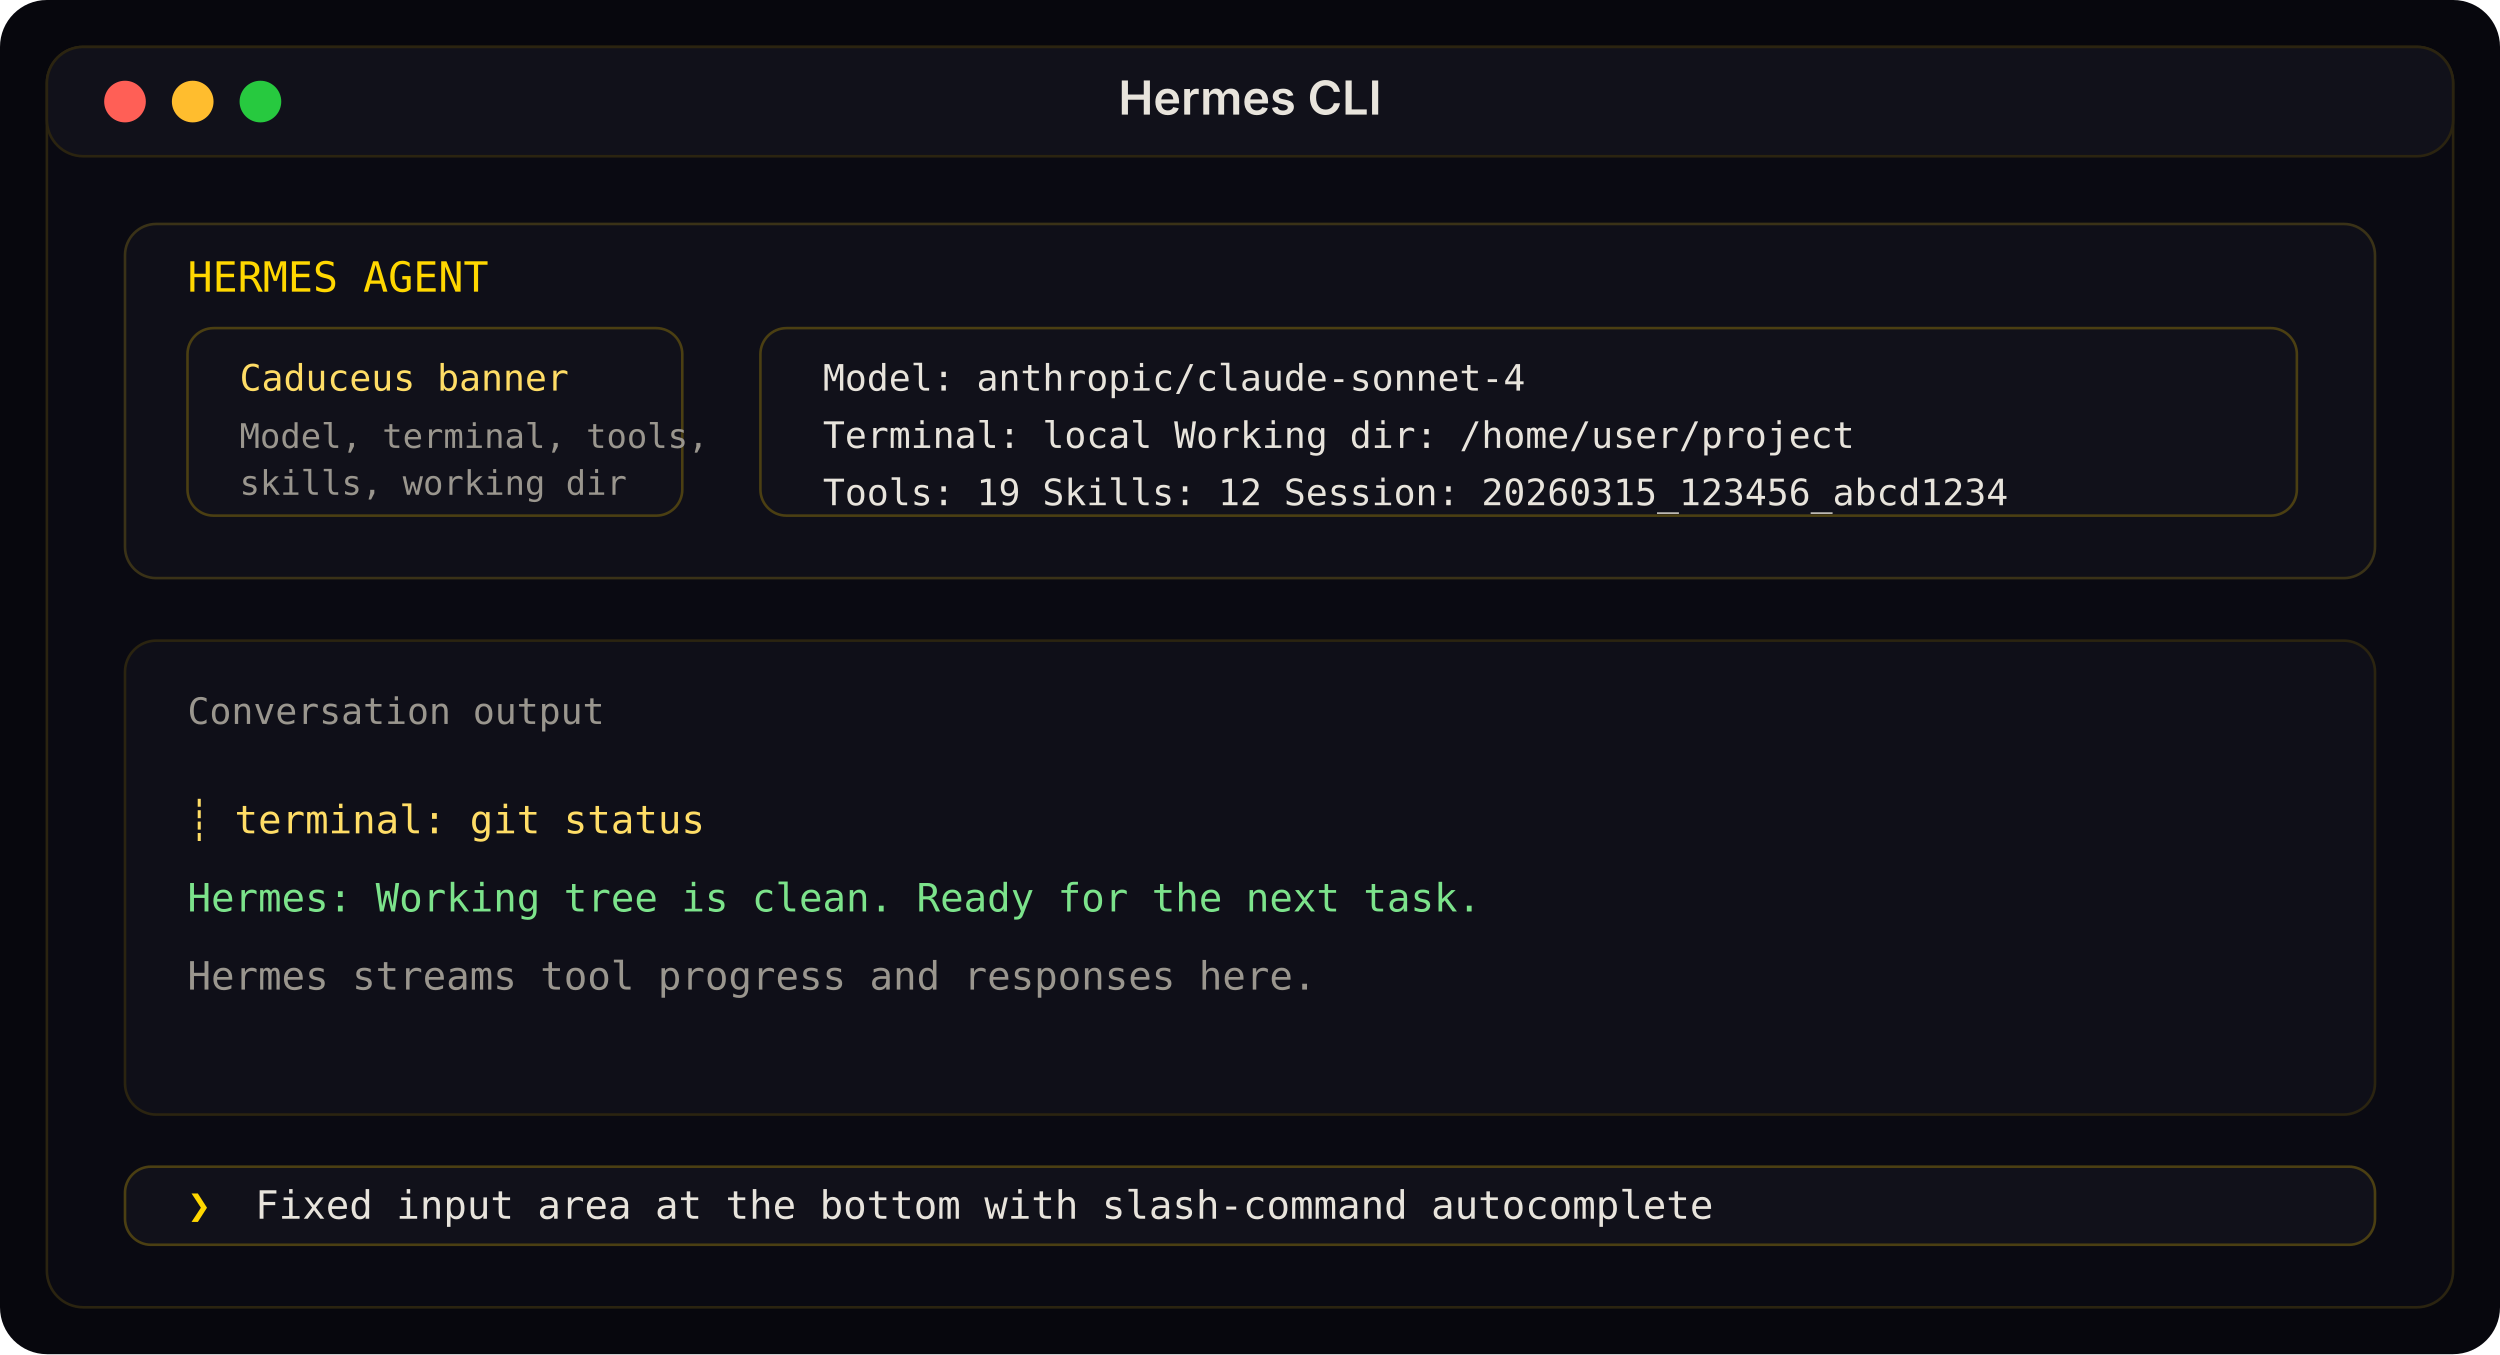
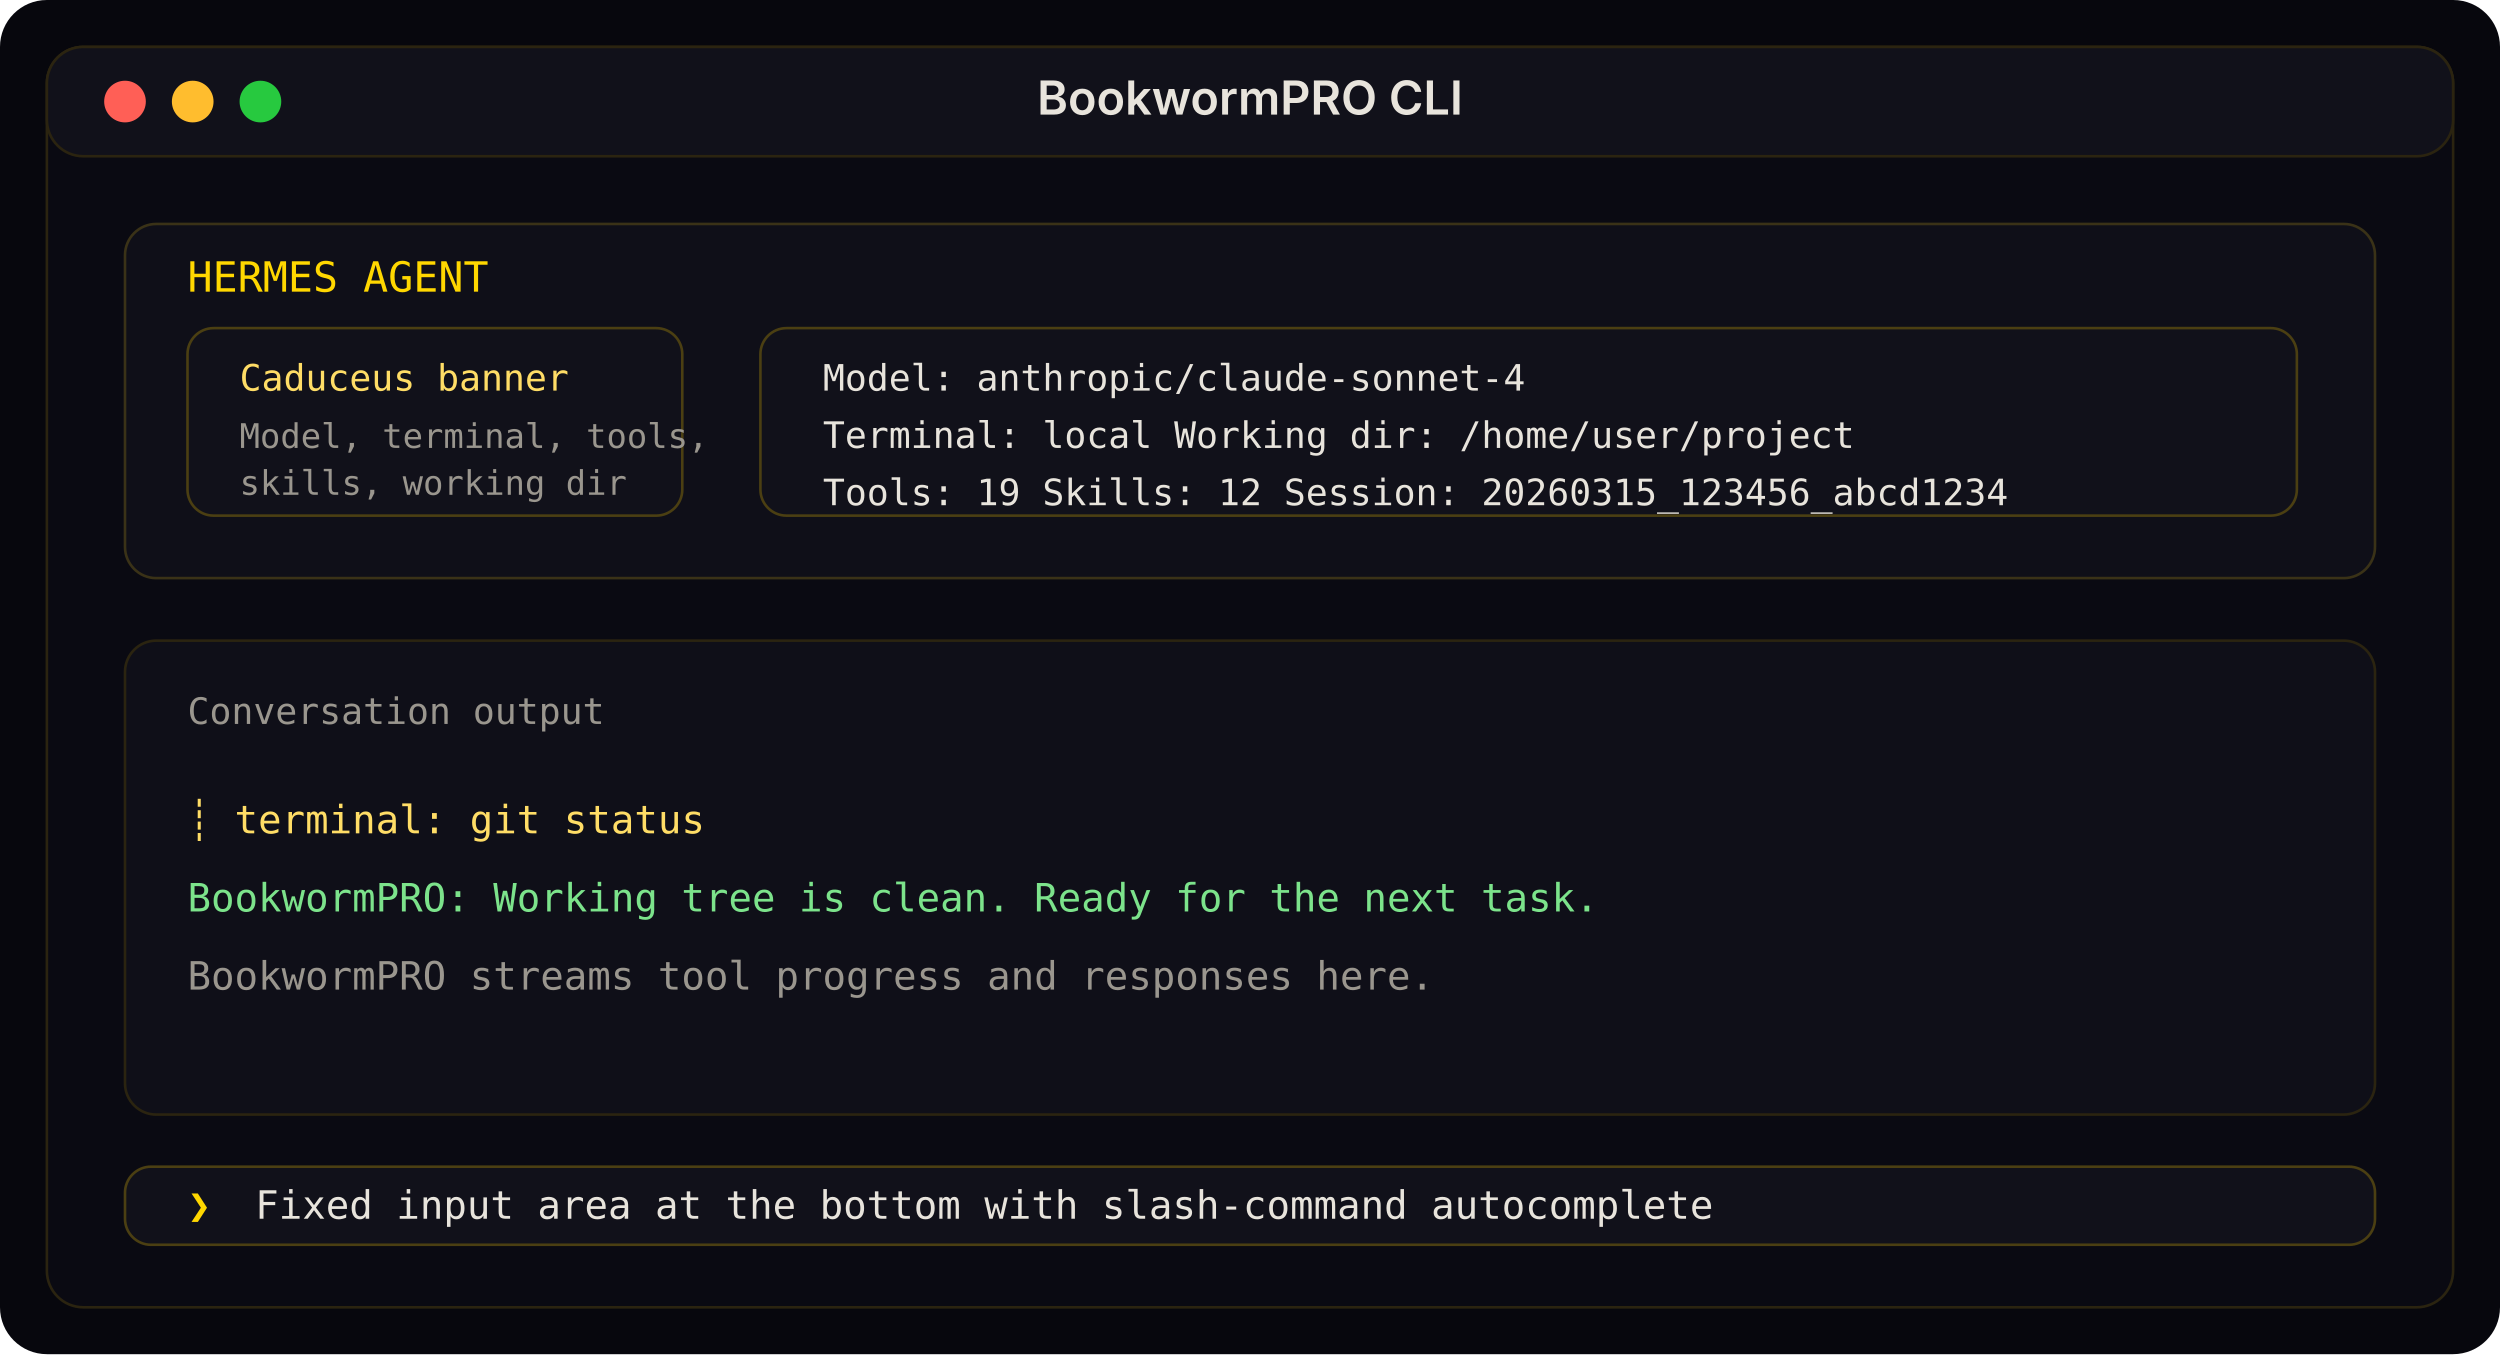
<svg xmlns="http://www.w3.org/2000/svg" width="960" height="520" viewBox="0 0 960 520" role="img" aria-labelledby="title desc">
  <rect width="960" height="520" rx="18" fill="#07070d" />
  <rect x="18" y="18" width="924" height="484" rx="14" fill="#0a0a12" stroke="#2b2410" />
  <rect x="18" y="18" width="924" height="42" rx="14" fill="#11111a" stroke="#2b2410" />
  <circle cx="48" cy="39" r="8" fill="#ff5f56" />
  <circle cx="74" cy="39" r="8" fill="#ffbd2e" />
  <circle cx="100" cy="39" r="8" fill="#27c93f" />
-   <text x="480" y="44" text-anchor="middle" fill="#e8e4dc" font-family="Inter, sans-serif" font-size="18" font-weight="600">Hermes CLI</text>
+   <text x="480" y="44" text-anchor="middle" fill="#e8e4dc" font-family="Inter, sans-serif" font-size="18" font-weight="600">BookwormPRO CLI</text>
  <rect x="48" y="86" width="864" height="136" rx="12" fill="#0f0f18" stroke="#3a3217" />
  <text x="72" y="112" fill="#ffd700" font-family="JetBrains Mono, monospace" font-size="16">HERMES AGENT</text>
  <rect x="72" y="126" width="190" height="72" rx="10" fill="#11111a" stroke="#4b3f12" />
  <text x="92" y="150" fill="#ffdd66" font-family="JetBrains Mono, monospace" font-size="14">Caduceus banner</text>
  <text x="92" y="172" fill="#9a968e" font-family="JetBrains Mono, monospace" font-size="13">Model, terminal, tools,</text>
  <text x="92" y="190" fill="#9a968e" font-family="JetBrains Mono, monospace" font-size="13">skills, working dir</text>
  <rect x="292" y="126" width="590" height="72" rx="10" fill="#11111a" stroke="#4b3f12" />
  <text x="316" y="150" fill="#e8e4dc" font-family="JetBrains Mono, monospace" font-size="14">Model: anthropic/claude-sonnet-4</text>
  <text x="316" y="172" fill="#e8e4dc" font-family="JetBrains Mono, monospace" font-size="14">Terminal: local   Working dir: /home/user/project</text>
  <text x="316" y="194" fill="#e8e4dc" font-family="JetBrains Mono, monospace" font-size="14">Tools: 19   Skills: 12   Session: 20260315_123456_abcd1234</text>
  <rect x="48" y="246" width="864" height="182" rx="12" fill="#0f0f18" stroke="#2b2410" />
  <text x="72" y="278" fill="#9a968e" font-family="JetBrains Mono, monospace" font-size="14">Conversation output</text>
  <text x="72" y="320" fill="#ffdd66" font-family="JetBrains Mono, monospace" font-size="15">┊ terminal: git status</text>
-   <text x="72" y="350" fill="#7ce38b" font-family="JetBrains Mono, monospace" font-size="15">Hermes: Working tree is clean. Ready for the next task.</text>
-   <text x="72" y="380" fill="#9a968e" font-family="JetBrains Mono, monospace" font-size="15">Hermes streams tool progress and responses here.</text>
+   <text x="72" y="350" fill="#7ce38b" font-family="JetBrains Mono, monospace" font-size="15">BookwormPRO: Working tree is clean. Ready for the next task.</text>
+   <text x="72" y="380" fill="#9a968e" font-family="JetBrains Mono, monospace" font-size="15">BookwormPRO streams tool progress and responses here.</text>
  <rect x="48" y="448" width="864" height="30" rx="10" fill="#11111a" stroke="#4b3f12" />
  <text x="72" y="468" fill="#ffd700" font-family="JetBrains Mono, monospace" font-size="15">❯</text>
  <text x="98" y="468" fill="#e8e4dc" font-family="JetBrains Mono, monospace" font-size="15">Fixed input area at the bottom with slash-command autocomplete</text>
</svg>
